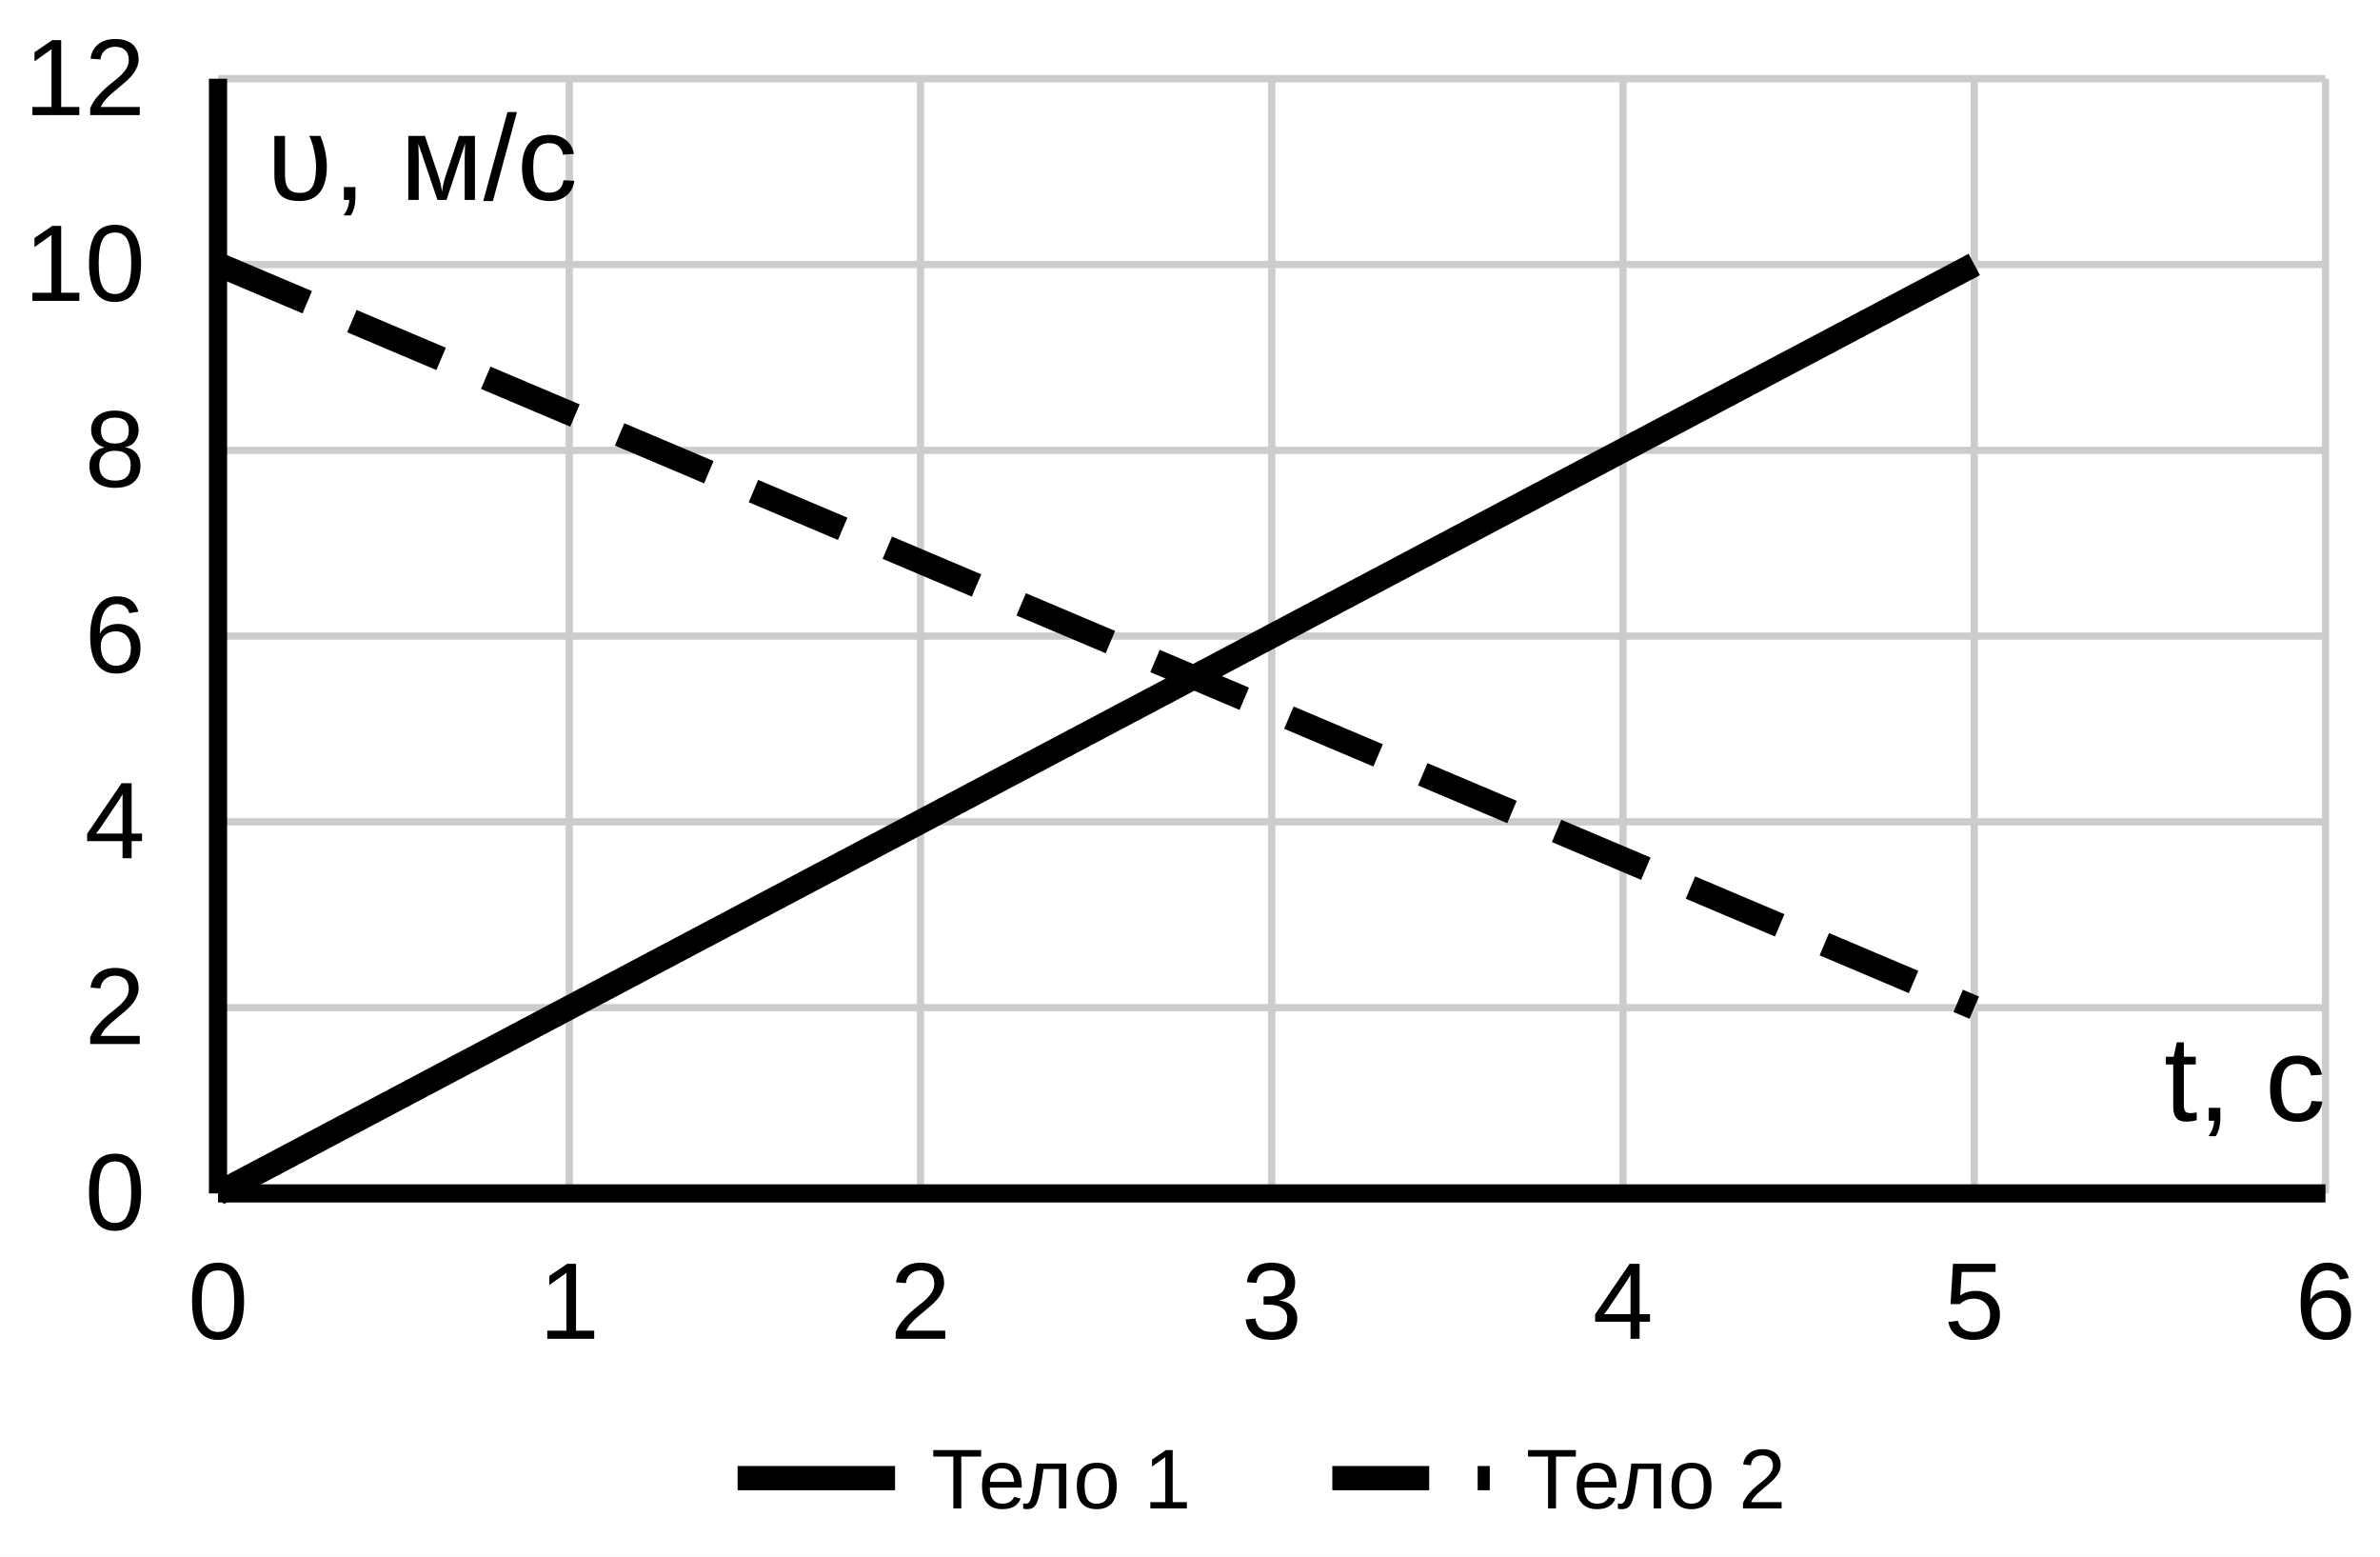
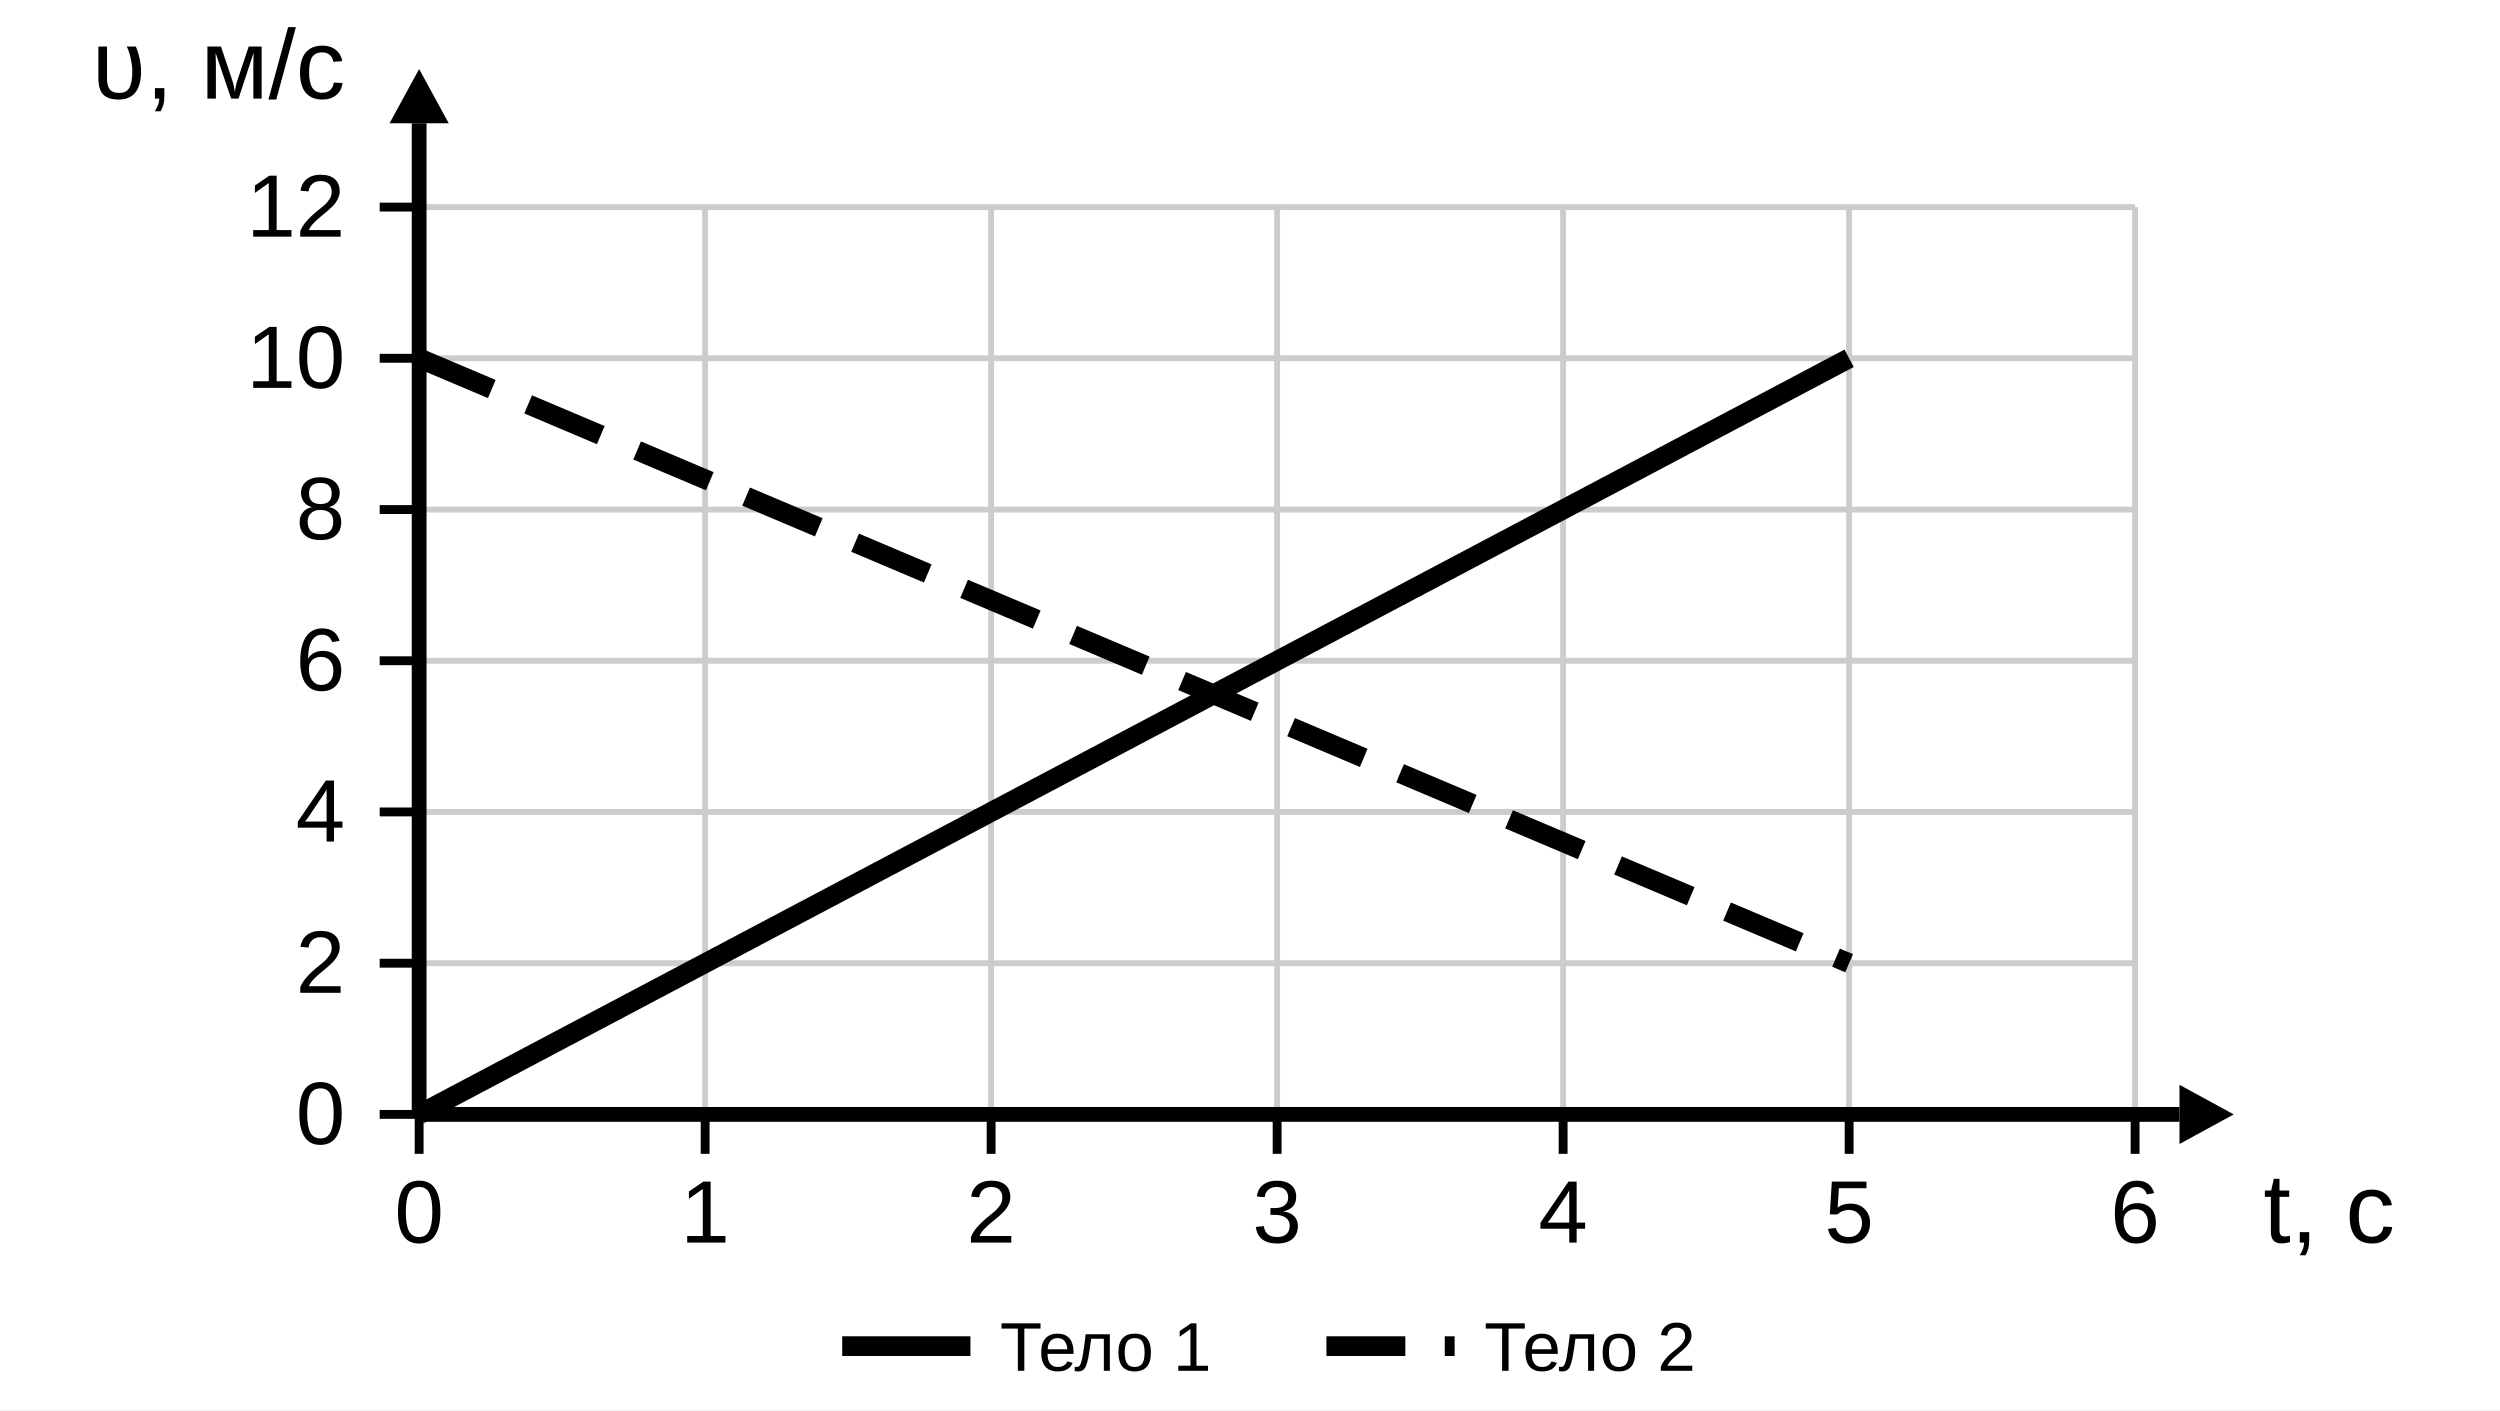
- <svg xmlns="http://www.w3.org/2000/svg" class="visual-svg" viewBox="-18 -6.5 196.5 128.5" font-family="PT Sans, Segoe UI, Verdana, Arial, sans-serif" width="294.75" height="192.75">
-   <rect x="-18" y="-6.5" width="196.5" height="128.5" fill="#fff" />
+ <svg xmlns="http://www.w3.org/2000/svg" class="visual-svg" viewBox="-42.5 -21 253.5 143" font-family="PT Sans, Segoe UI, Verdana, Arial, sans-serif" width="380.25" height="214.5">
+   <rect x="-42.5" y="-21" width="253.5" height="143" fill="#fff" />
  <line x1="0" y1="0" x2="0" y2="92" fill="none" stroke="#ccc" stroke-width="0.6" />
-   <text x="0" y="104" text-anchor="middle" fill="#000" font-size="9">0</text>
  <line x1="29" y1="0" x2="29" y2="92" fill="none" stroke="#ccc" stroke-width="0.6" />
-   <text x="29" y="104" text-anchor="middle" fill="#000" font-size="9">1</text>
  <line x1="58" y1="0" x2="58" y2="92" fill="none" stroke="#ccc" stroke-width="0.6" />
-   <text x="58" y="104" text-anchor="middle" fill="#000" font-size="9">2</text>
  <line x1="87" y1="0" x2="87" y2="92" fill="none" stroke="#ccc" stroke-width="0.6" />
-   <text x="87" y="104" text-anchor="middle" fill="#000" font-size="9">3</text>
  <line x1="116" y1="0" x2="116" y2="92" fill="none" stroke="#ccc" stroke-width="0.6" />
-   <text x="116" y="104" text-anchor="middle" fill="#000" font-size="9">4</text>
  <line x1="145" y1="0" x2="145" y2="92" fill="none" stroke="#ccc" stroke-width="0.6" />
-   <text x="145" y="104" text-anchor="middle" fill="#000" font-size="9">5</text>
  <line x1="174" y1="0" x2="174" y2="92" fill="none" stroke="#ccc" stroke-width="0.6" />
-   <text x="174" y="104" text-anchor="middle" fill="#000" font-size="9">6</text>
  <line x1="0" y1="92" x2="174" y2="92" fill="none" stroke="#ccc" stroke-width="0.6" />
-   <text x="-6" y="95" text-anchor="end" fill="#000" font-size="9">0</text>
  <line x1="0" y1="76.67" x2="174" y2="76.67" fill="none" stroke="#ccc" stroke-width="0.6" />
-   <text x="-6" y="79.67" text-anchor="end" fill="#000" font-size="9">2</text>
  <line x1="0" y1="61.33" x2="174" y2="61.33" fill="none" stroke="#ccc" stroke-width="0.6" />
-   <text x="-6" y="64.33" text-anchor="end" fill="#000" font-size="9">4</text>
  <line x1="0" y1="46" x2="174" y2="46" fill="none" stroke="#ccc" stroke-width="0.6" />
-   <text x="-6" y="49" text-anchor="end" fill="#000" font-size="9">6</text>
  <line x1="0" y1="30.67" x2="174" y2="30.67" fill="none" stroke="#ccc" stroke-width="0.6" />
-   <text x="-6" y="33.67" text-anchor="end" fill="#000" font-size="9">8</text>
  <line x1="0" y1="15.33" x2="174" y2="15.33" fill="none" stroke="#ccc" stroke-width="0.6" />
-   <text x="-6" y="18.33" text-anchor="end" fill="#000" font-size="9">10</text>
  <line x1="0" y1="0" x2="174" y2="0" fill="none" stroke="#ccc" stroke-width="0.6" />
-   <text x="-6" y="3" text-anchor="end" fill="#000" font-size="9">12</text>
-   <line x1="0" y1="92" x2="174" y2="92" fill="none" stroke="#000" stroke-width="1.5" />
-   <line x1="0" y1="0" x2="0" y2="92" fill="none" stroke="#000" stroke-width="1.5" />
-   <text x="174" y="86" text-anchor="end" fill="#000" font-size="10">t, с</text>
-   <text x="4" y="10" fill="#000" font-size="10">υ, м/с</text>
+   <line x1="0" y1="92" x2="178.5" y2="92" fill="none" stroke="#000" stroke-width="1.5" />
+   <polygon points="184,92 178.5,89 178.5,95" fill="#000" />
+   <line x1="0" y1="92" x2="0" y2="-8.5" fill="none" stroke="#000" stroke-width="1.5" />
+   <polygon points="0,-14 -3,-8.5 3,-8.5" fill="#000" />
+   <text x="187" y="105" fill="#000" font-size="10">t, с</text>
+   <text x="-7.5" y="-11" text-anchor="end" fill="#000" font-size="10">υ, м/с</text>
+   <line x1="0" y1="92" x2="0" y2="96" fill="none" stroke="#000" stroke-width="0.9" />
+   <text x="0" y="105" text-anchor="middle" fill="#000" font-size="9">0</text>
+   <line x1="29" y1="92" x2="29" y2="96" fill="none" stroke="#000" stroke-width="0.9" />
+   <text x="29" y="105" text-anchor="middle" fill="#000" font-size="9">1</text>
+   <line x1="58" y1="92" x2="58" y2="96" fill="none" stroke="#000" stroke-width="0.9" />
+   <text x="58" y="105" text-anchor="middle" fill="#000" font-size="9">2</text>
+   <line x1="87" y1="92" x2="87" y2="96" fill="none" stroke="#000" stroke-width="0.9" />
+   <text x="87" y="105" text-anchor="middle" fill="#000" font-size="9">3</text>
+   <line x1="116" y1="92" x2="116" y2="96" fill="none" stroke="#000" stroke-width="0.9" />
+   <text x="116" y="105" text-anchor="middle" fill="#000" font-size="9">4</text>
+   <line x1="145" y1="92" x2="145" y2="96" fill="none" stroke="#000" stroke-width="0.9" />
+   <text x="145" y="105" text-anchor="middle" fill="#000" font-size="9">5</text>
+   <line x1="174" y1="92" x2="174" y2="96" fill="none" stroke="#000" stroke-width="0.9" />
+   <text x="174" y="105" text-anchor="middle" fill="#000" font-size="9">6</text>
+   <line x1="0" y1="92" x2="-4" y2="92" fill="none" stroke="#000" stroke-width="0.9" />
+   <text x="-7.5" y="95" text-anchor="end" fill="#000" font-size="9">0</text>
+   <line x1="0" y1="76.67" x2="-4" y2="76.67" fill="none" stroke="#000" stroke-width="0.9" />
+   <text x="-7.5" y="79.67" text-anchor="end" fill="#000" font-size="9">2</text>
+   <line x1="0" y1="61.33" x2="-4" y2="61.33" fill="none" stroke="#000" stroke-width="0.9" />
+   <text x="-7.5" y="64.33" text-anchor="end" fill="#000" font-size="9">4</text>
+   <line x1="0" y1="46" x2="-4" y2="46" fill="none" stroke="#000" stroke-width="0.9" />
+   <text x="-7.5" y="49" text-anchor="end" fill="#000" font-size="9">6</text>
+   <line x1="0" y1="30.67" x2="-4" y2="30.67" fill="none" stroke="#000" stroke-width="0.9" />
+   <text x="-7.5" y="33.67" text-anchor="end" fill="#000" font-size="9">8</text>
+   <line x1="0" y1="15.33" x2="-4" y2="15.33" fill="none" stroke="#000" stroke-width="0.9" />
+   <text x="-7.5" y="18.33" text-anchor="end" fill="#000" font-size="9">10</text>
+   <line x1="0" y1="0" x2="-4" y2="0" fill="none" stroke="#000" stroke-width="0.9" />
+   <text x="-7.5" y="3" text-anchor="end" fill="#000" font-size="9">12</text>
  <path d="M0,92 L145,15.33" fill="none" stroke="#000" stroke-width="2" />
  <path d="M0,15.33 L145,76.67" fill="none" stroke="#000" stroke-width="2" stroke-dasharray="8,4" />
  <line x1="42.9" y1="115.5" x2="55.9" y2="115.5" fill="none" stroke="#000" stroke-width="2" />
  <text x="58.9" y="118" fill="#000" font-size="7">Тело 1</text>
  <line x1="92" y1="115.5" x2="105" y2="115.5" fill="none" stroke="#000" stroke-width="2" stroke-dasharray="8,4" />
  <text x="108" y="118" fill="#000" font-size="7">Тело 2</text>
</svg>
